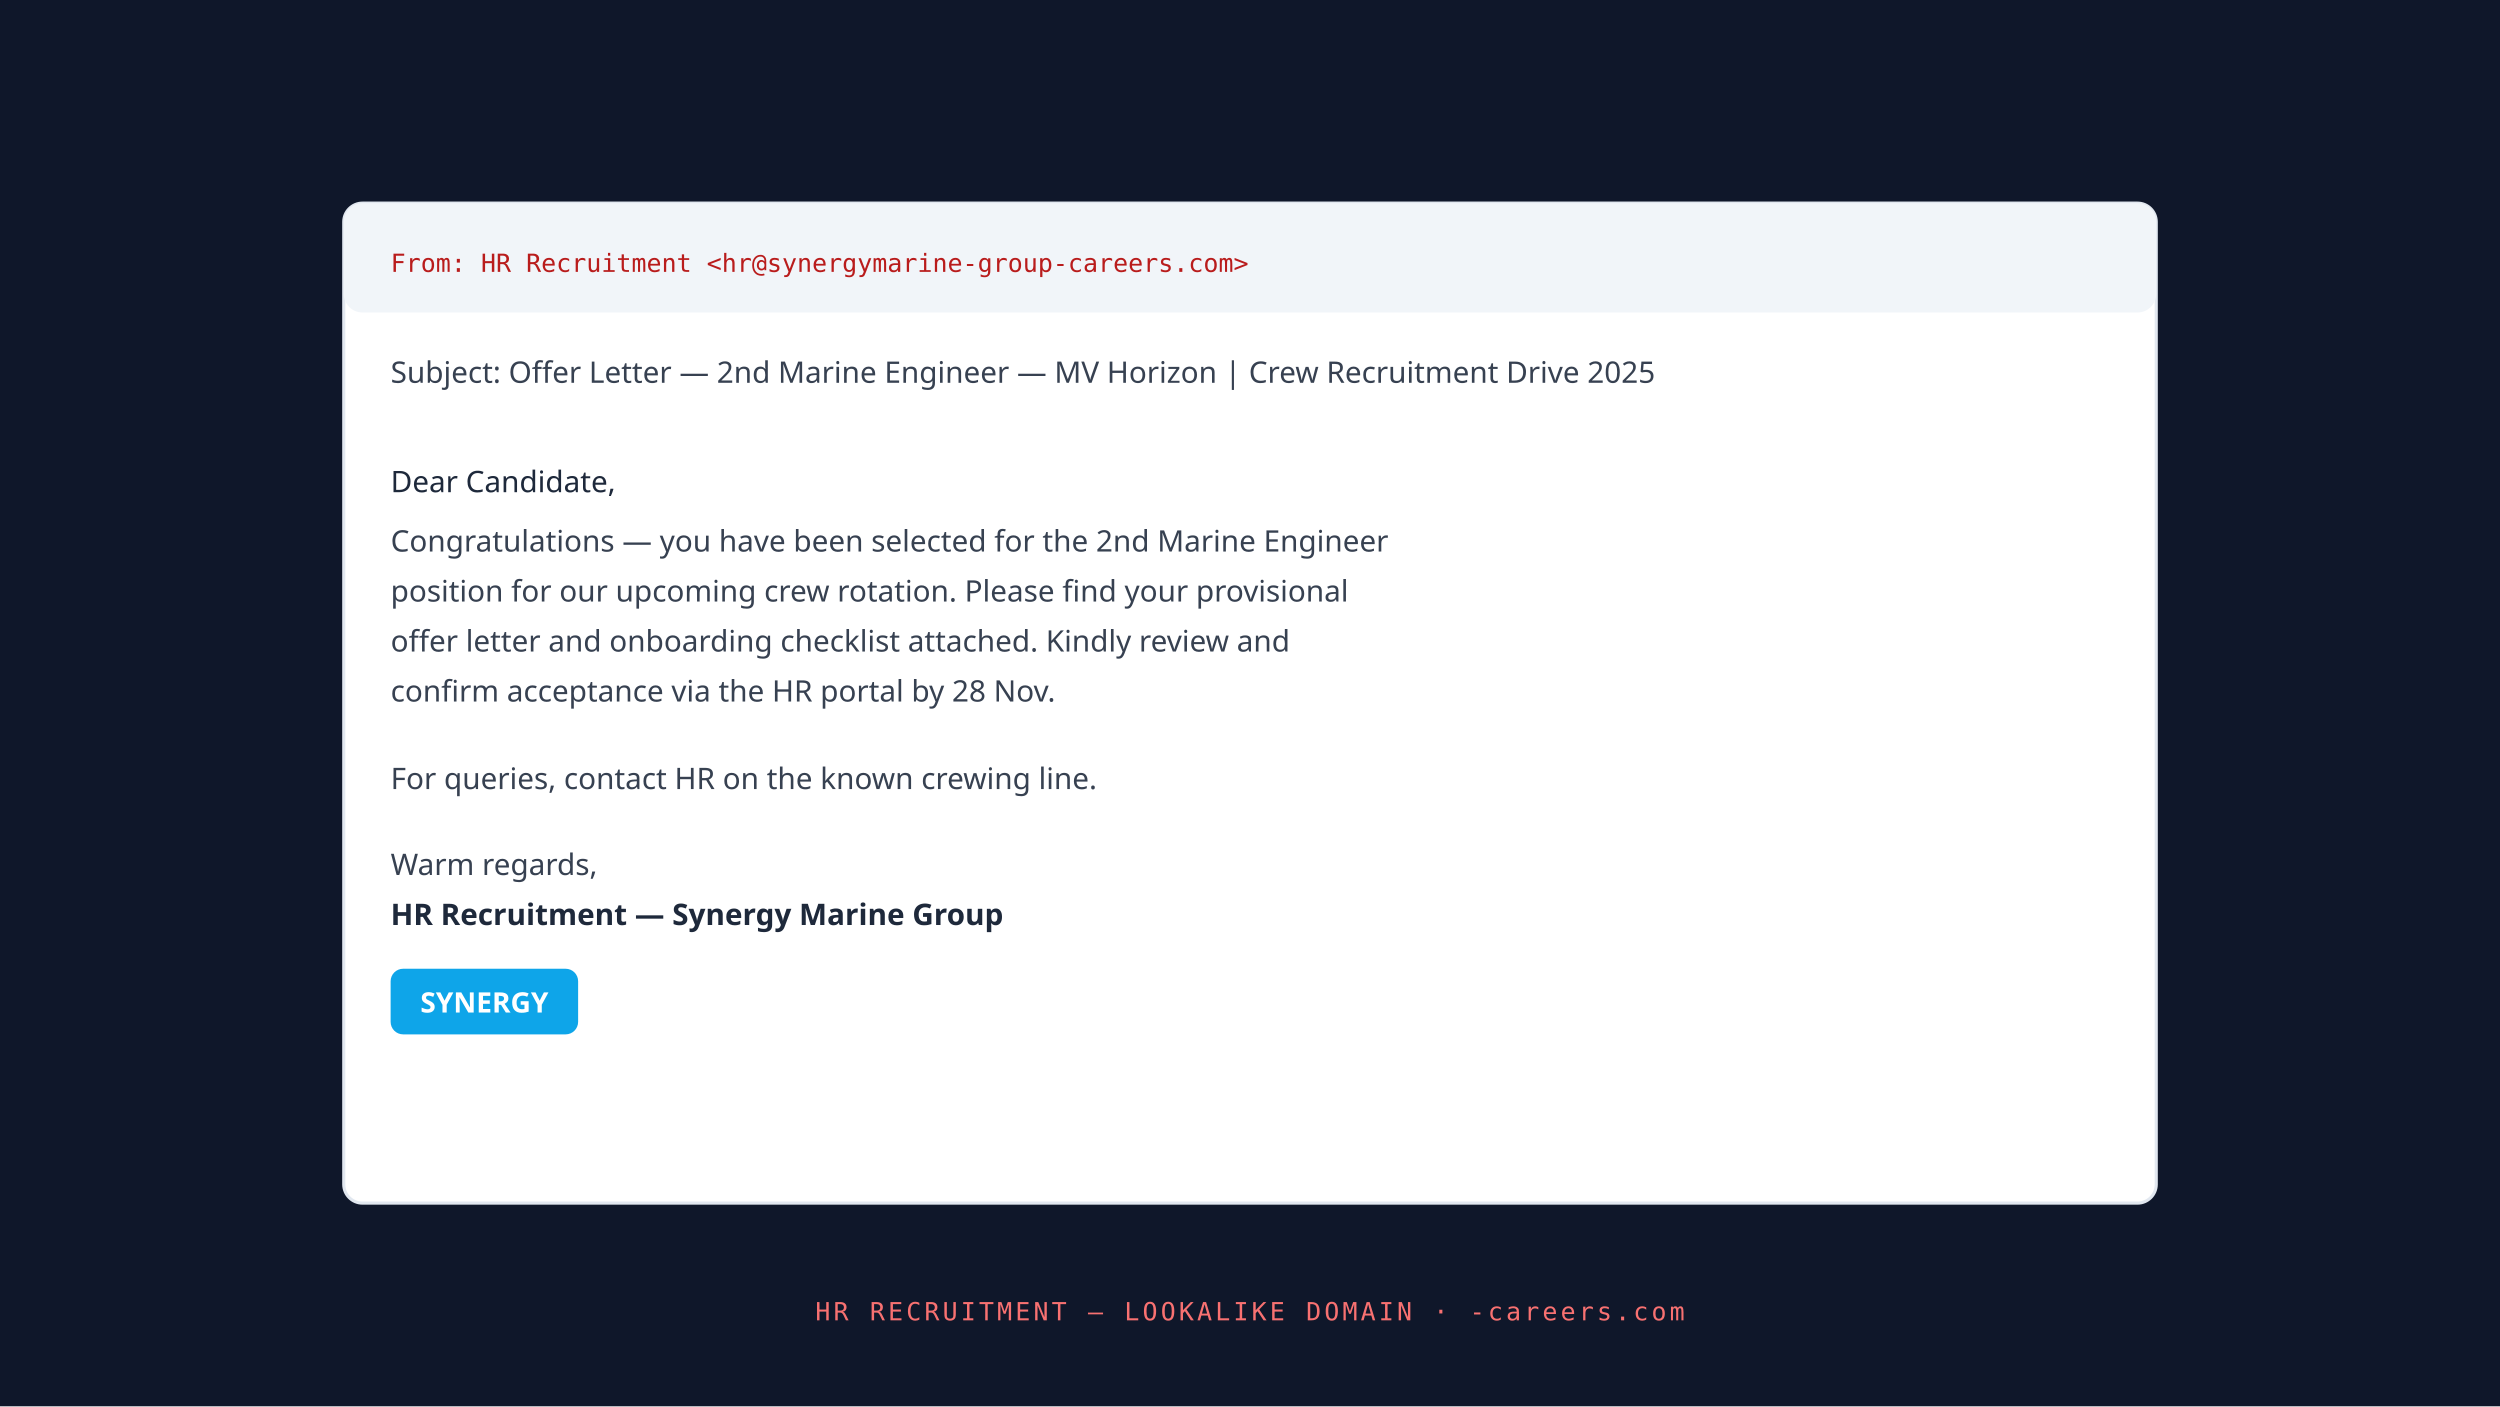
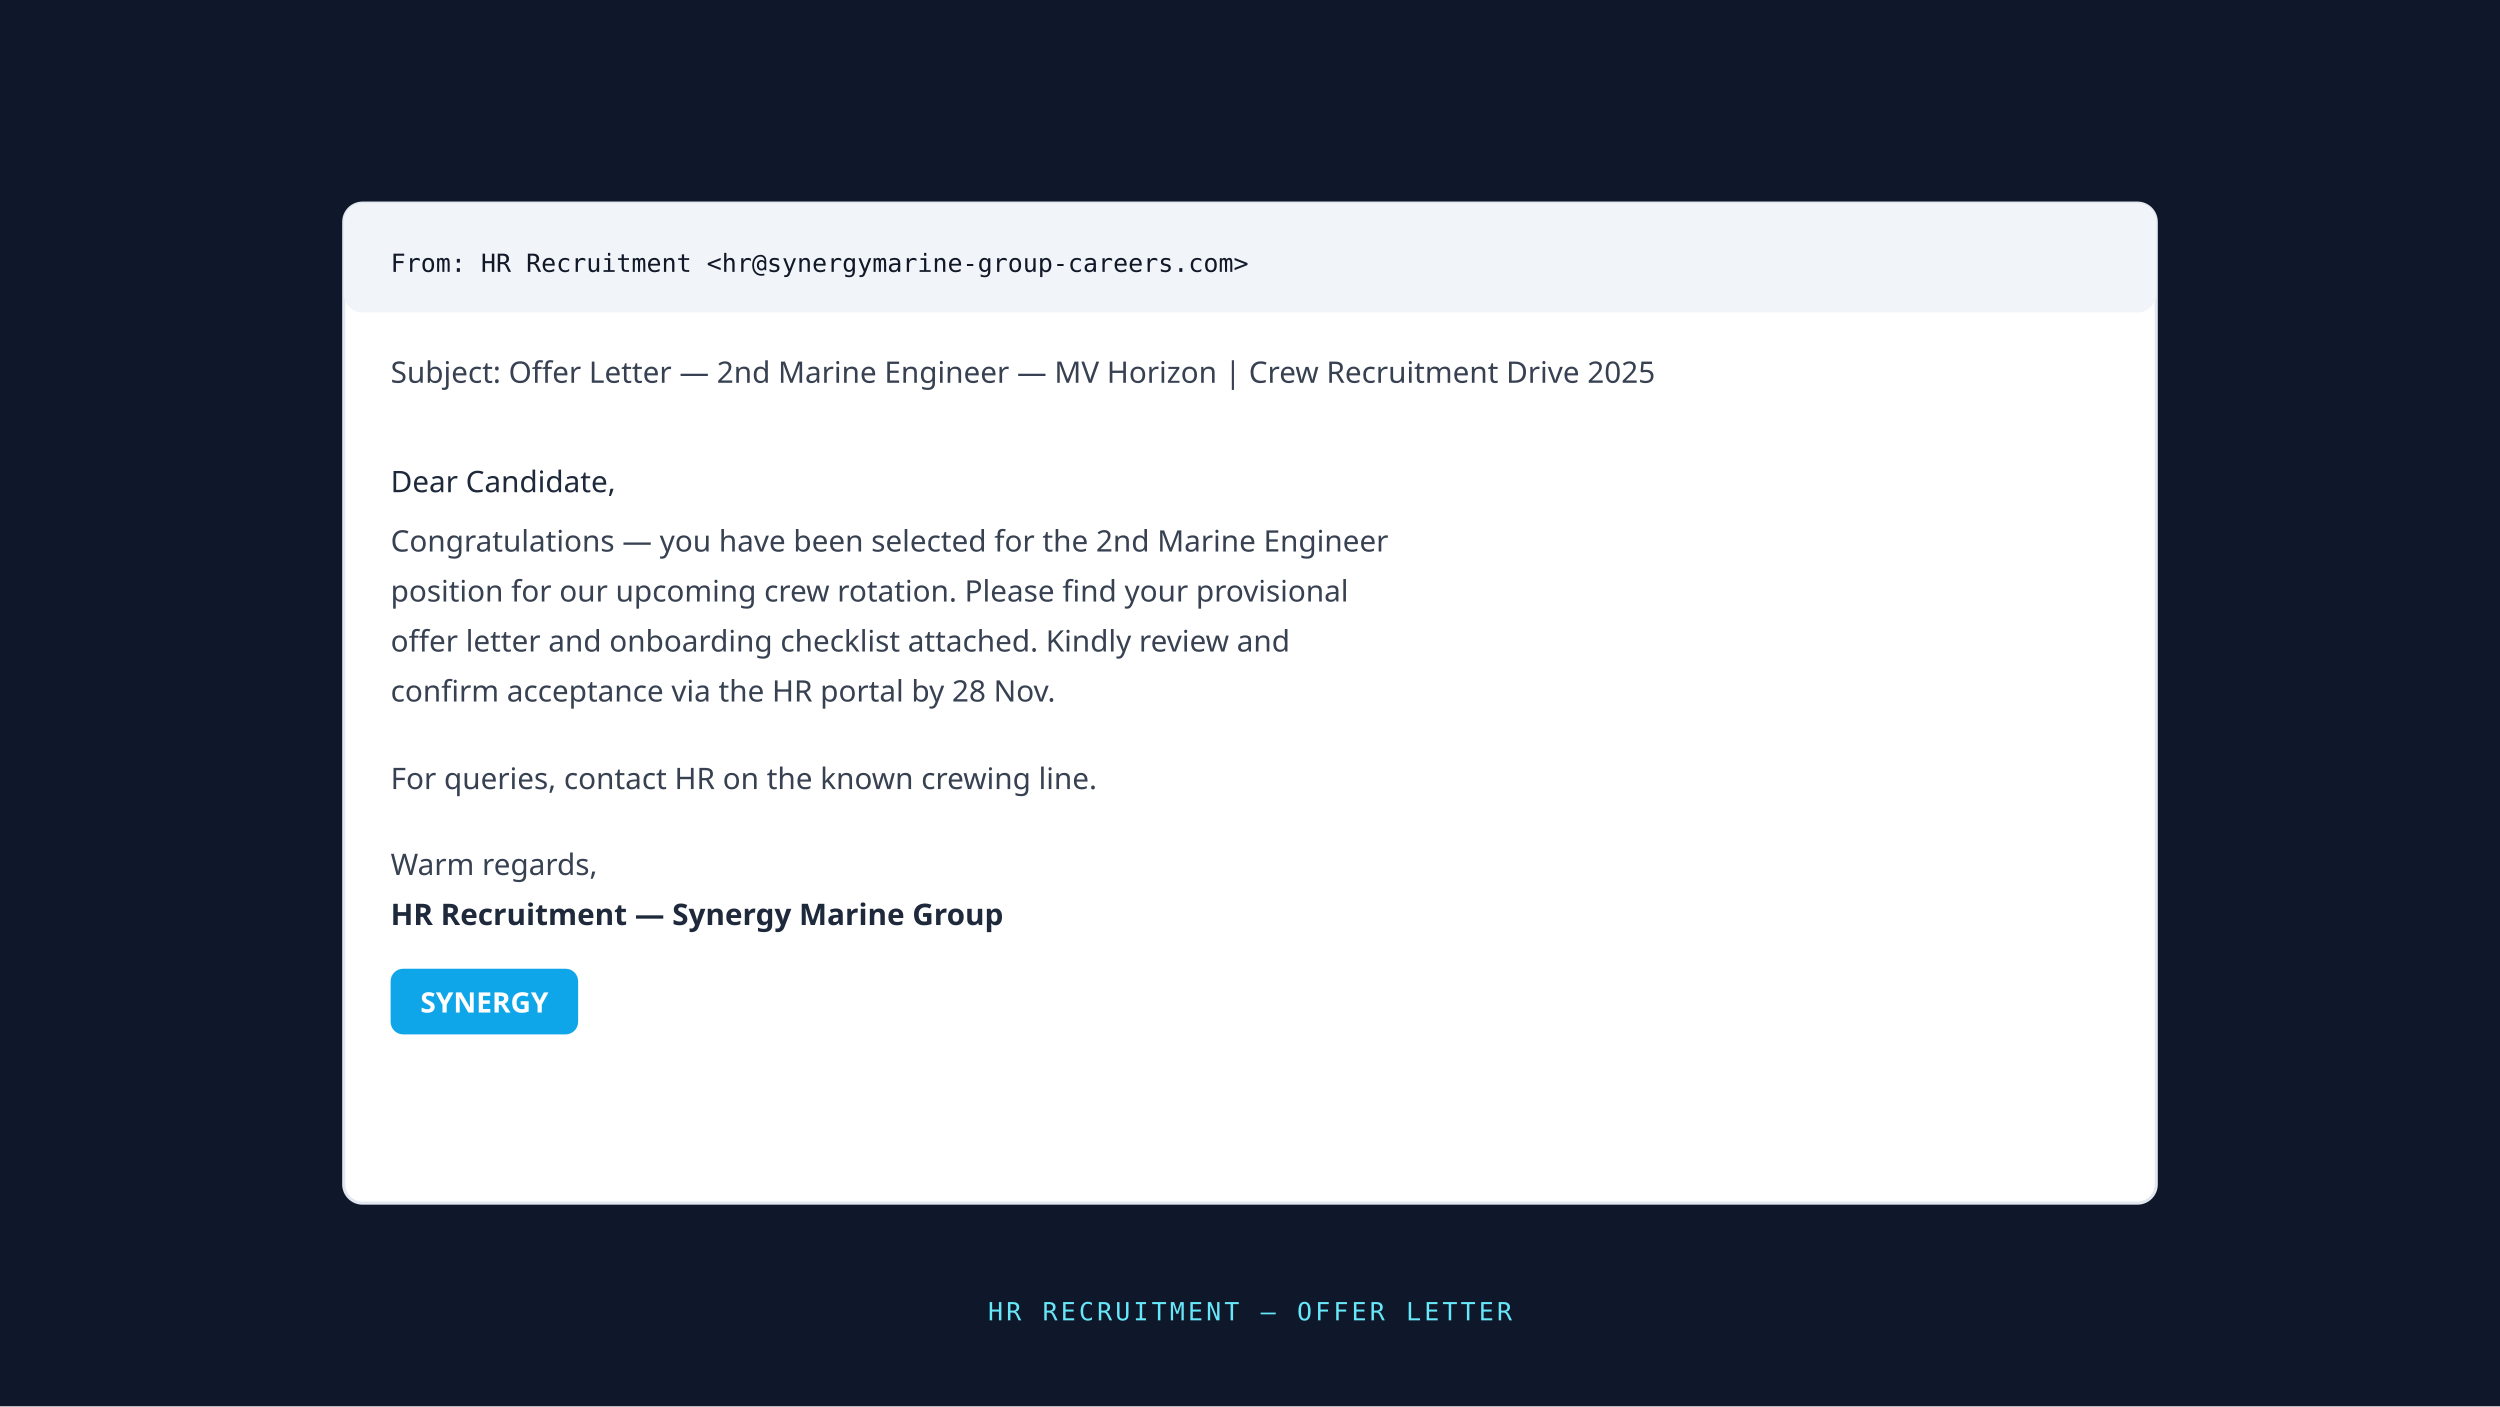
<svg xmlns="http://www.w3.org/2000/svg" viewBox="0 0 1600 900">
  <rect width="1600" height="900" fill="#0f172a" />
  <rect x="220" y="130" width="1160" height="640" rx="12" fill="#fff" stroke="#e2e8f0" stroke-width="2" />
  <rect x="220" y="130" width="1160" height="70" rx="12" fill="#f1f5f9" />
-   <text x="250" y="174" font-family="Space Mono, monospace" font-size="16" fill="#b91c1c">From: HR Recruitment &lt;hr@synergymarine-group-careers.com&gt;</text>
+   <text x="250" y="174" font-family="Space Mono, monospace" font-size="16" fill="#111827">From: HR Recruitment &lt;hr@synergymarine-group-careers.com&gt;</text>
  <text x="250" y="245" font-family="Barlow, sans-serif" font-size="19" fill="#374151">Subject: Offer Letter — 2nd Marine Engineer — MV Horizon | Crew Recruitment Drive 2025</text>
  <text x="250" y="315" font-family="Barlow, sans-serif" font-size="19" fill="#1e293b">Dear Candidate,</text>
  <text x="250" y="353" font-family="Barlow, sans-serif" font-size="19" fill="#374151">Congratulations — you have been selected for the 2nd Marine Engineer</text>
  <text x="250" y="385" font-family="Barlow, sans-serif" font-size="19" fill="#374151">position for our upcoming crew rotation. Please find your provisional</text>
  <text x="250" y="417" font-family="Barlow, sans-serif" font-size="19" fill="#374151">offer letter and onboarding checklist attached. Kindly review and</text>
  <text x="250" y="449" font-family="Barlow, sans-serif" font-size="19" fill="#374151">confirm acceptance via the HR portal by 28 Nov.</text>
  <text x="250" y="505" font-family="Barlow, sans-serif" font-size="19" fill="#374151">For queries, contact HR on the known crewing line.</text>
  <text x="250" y="560" font-family="Barlow, sans-serif" font-size="19" fill="#374151">Warm regards,</text>
  <text x="250" y="592" font-family="Barlow, sans-serif" font-size="19" font-weight="700" fill="#1e293b">HR Recruitment — Synergy Marine Group</text>
  <g transform="translate(250,620)">
    <rect x="0" y="0" width="120" height="42" rx="8" fill="#0ea5e9" />
    <text x="60" y="28" font-family="Barlow, sans-serif" font-size="18" font-weight="800" fill="#fff" text-anchor="middle">SYNERGY</text>
  </g>
-   <text x="800" y="845" font-family="Space Mono, monospace" font-size="16" fill="#f87171" text-anchor="middle" letter-spacing="2">HR RECRUITMENT — LOOKALIKE DOMAIN · -careers.com</text>
+   <text x="800" y="845" font-family="Space Mono, monospace" font-size="16" fill="#67e8f9" text-anchor="middle" letter-spacing="2">HR RECRUITMENT — OFFER LETTER</text>
</svg>
